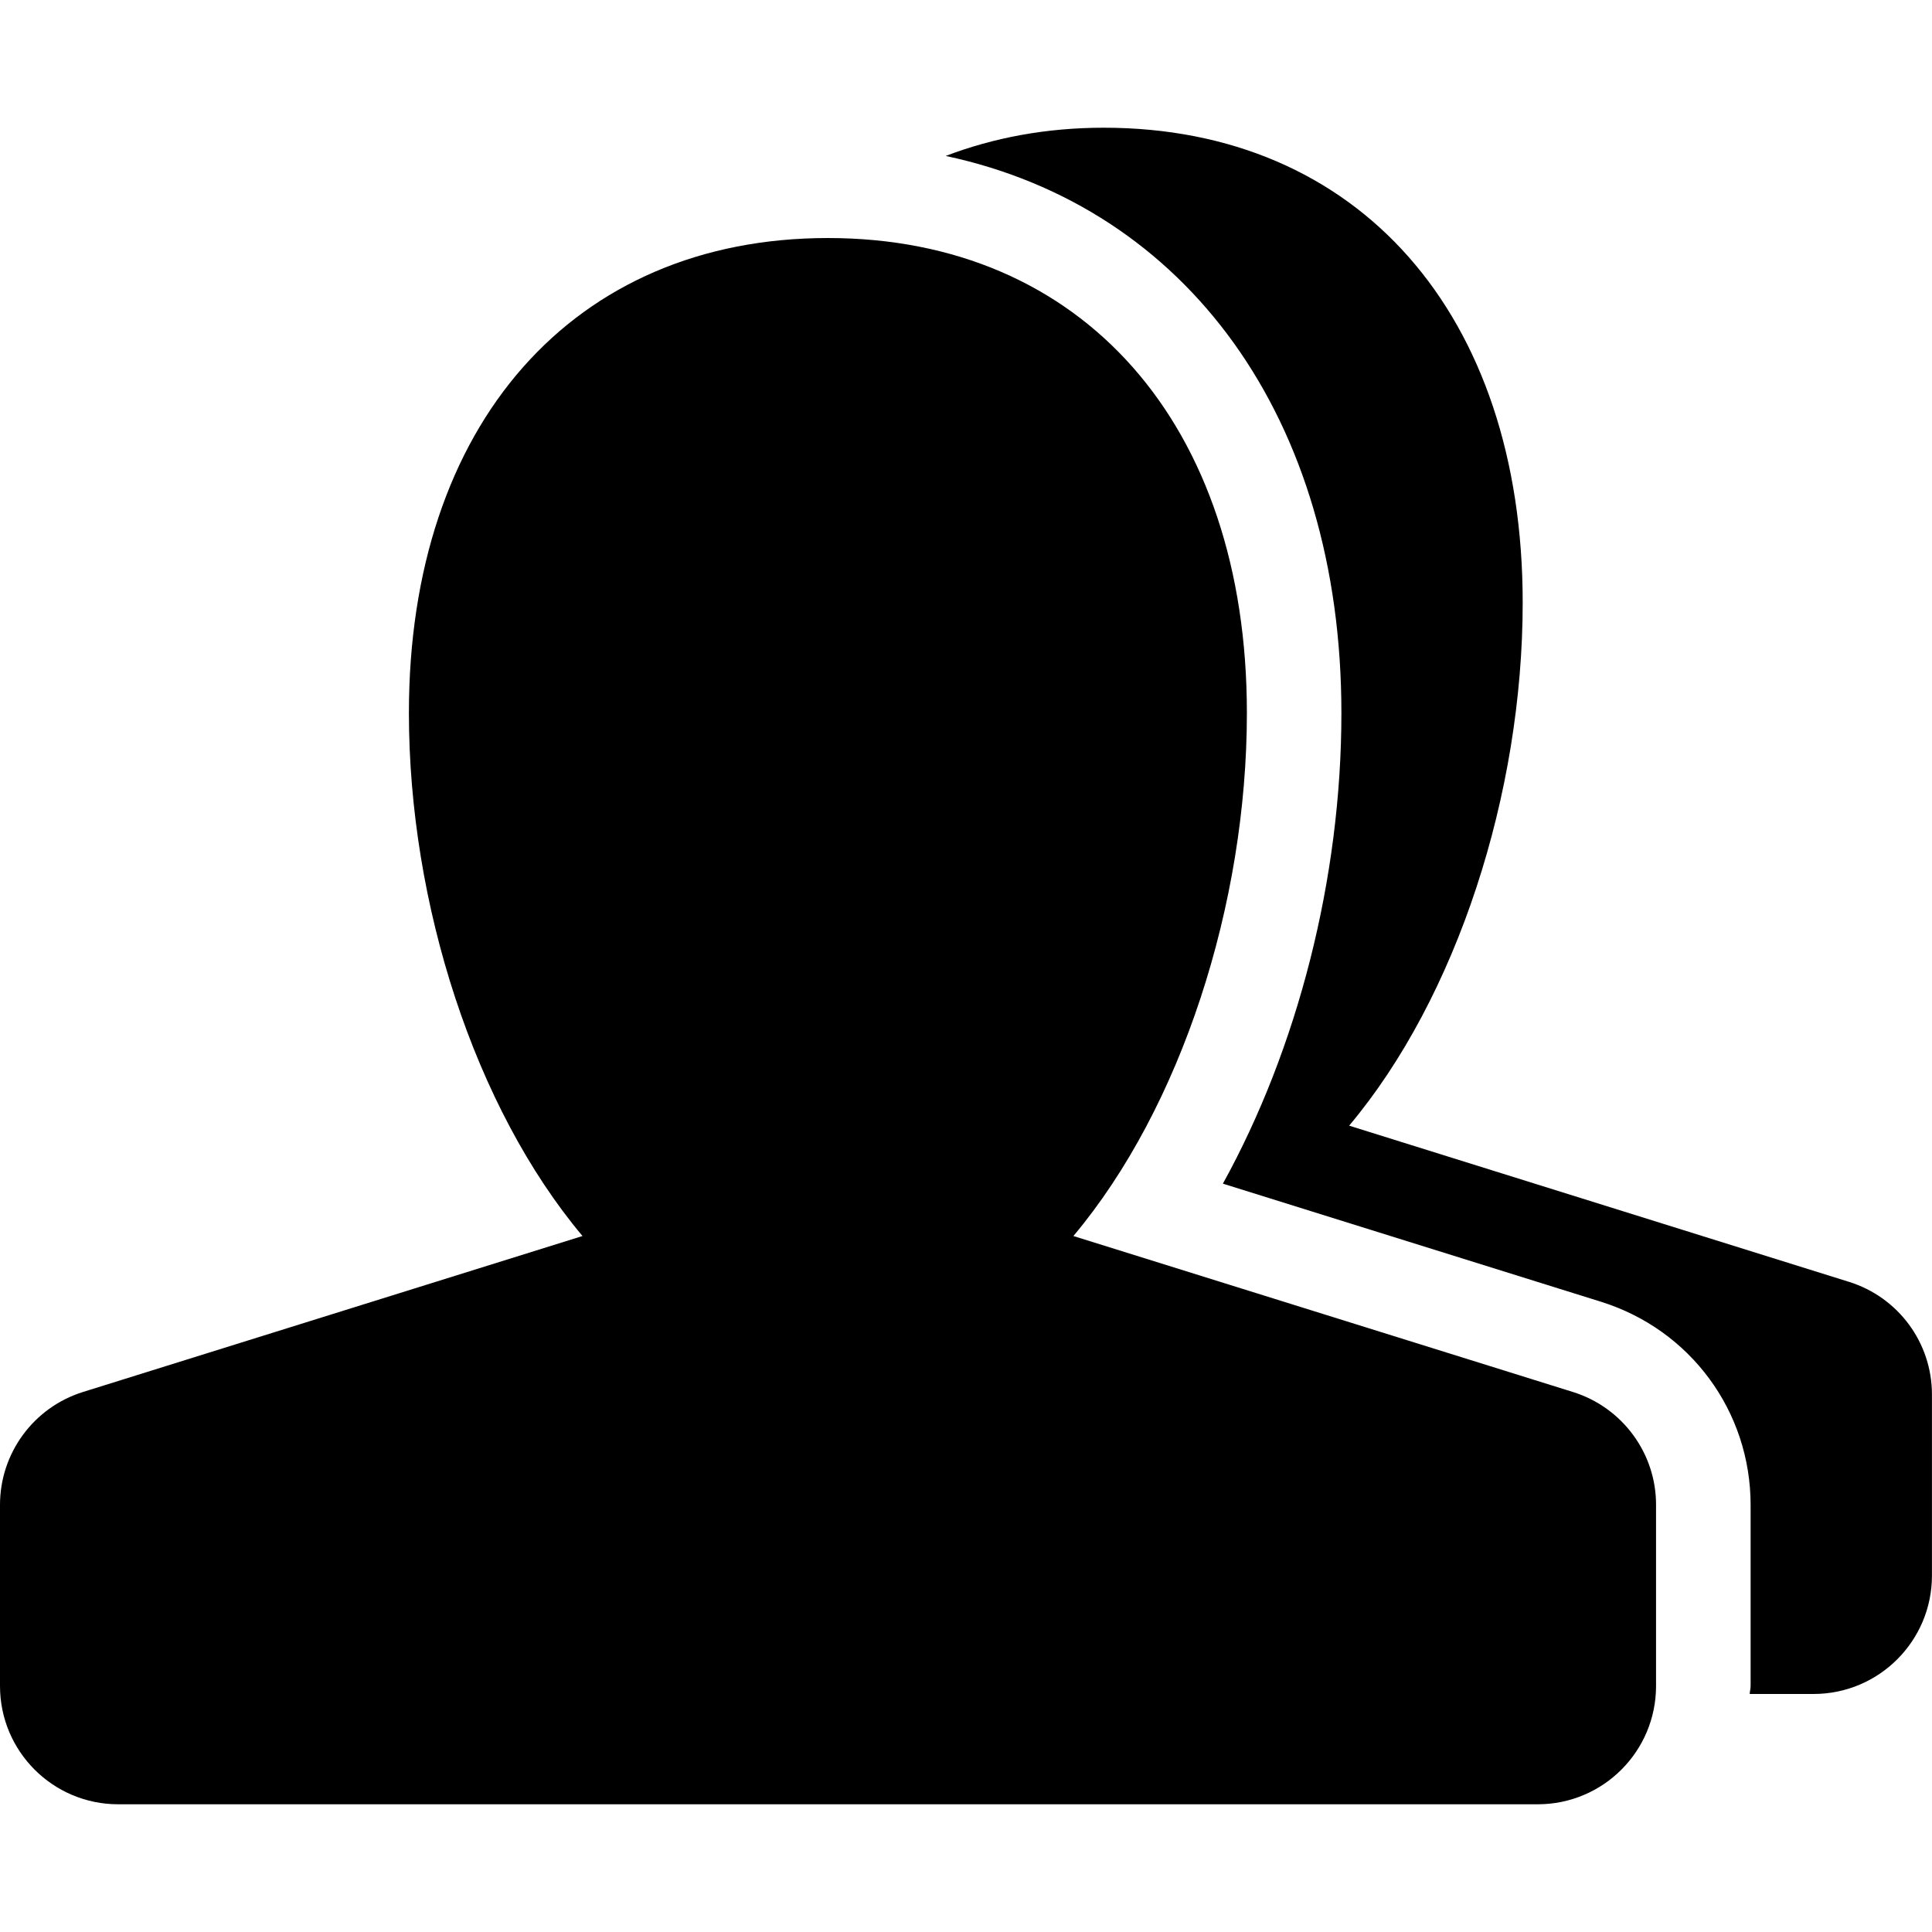
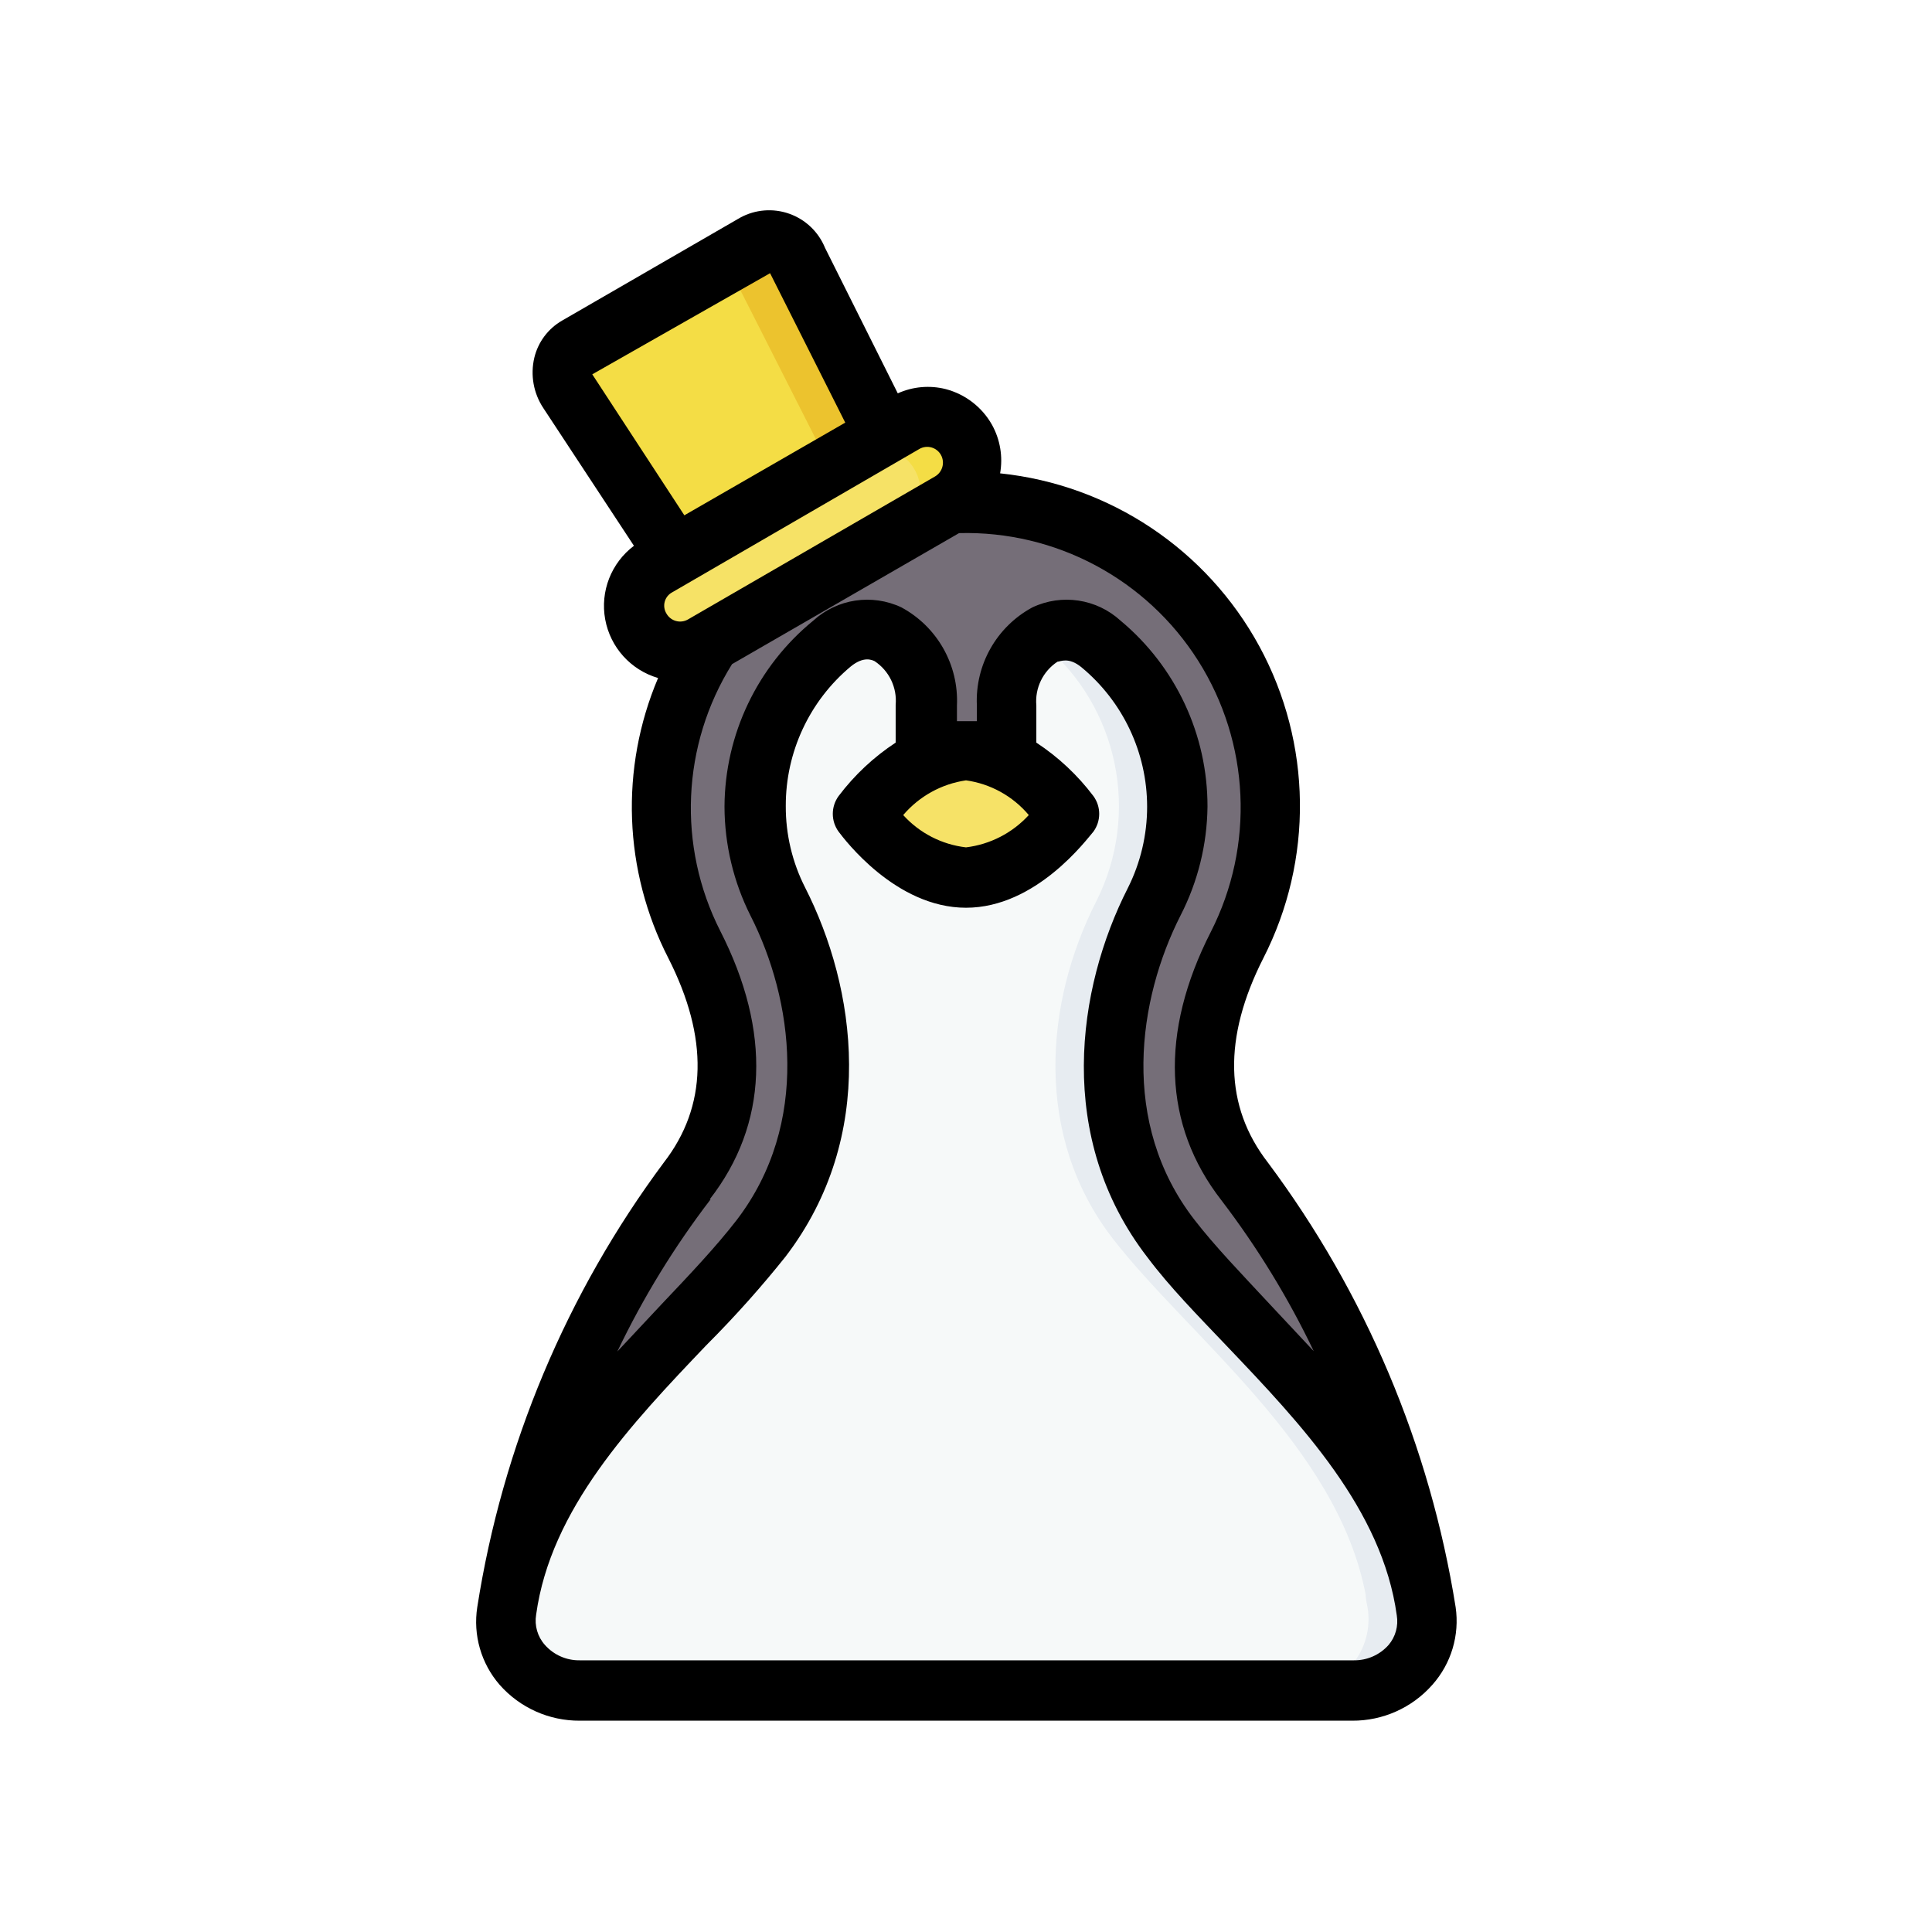
- <svg xmlns="http://www.w3.org/2000/svg" version="1.1" id="Capa_1" x="0px" y="0px" width="38.407px" height="38.408px" viewBox="0 0 38.407 38.408" style="enable-background:new 0 0 38.407 38.408;" xml:space="preserve">
-   <g>
-     <path d="M38.407,27.722v3.601c0,1.299-1.054,2.353-2.353,2.353h-1.27c0.002-0.054,0.018-0.104,0.018-0.156v-3.601   c0-1.86-1.195-3.483-2.973-4.04l-7.518-2.348c1.483-2.686,2.356-6.062,2.356-9.355c0-5.863-3.077-10.054-7.866-11.076   c0.946-0.361,1.996-0.561,3.141-0.561c5.061,0,8.329,3.706,8.329,9.442c0,3.791-1.305,7.843-3.45,10.397l9.93,3.103   C37.739,25.786,38.407,26.695,38.407,27.722z M31.271,27.673l-9.932-3.101c2.146-2.556,3.449-6.607,3.449-10.398   c0-5.736-3.27-9.442-8.329-9.442c-5.061,0-8.33,3.706-8.33,9.442c0,3.791,1.305,7.842,3.451,10.398l-9.932,3.101   C0.668,27.98,0,28.888,0,29.917v3.6c0,1.3,1.052,2.352,2.351,2.352H30.57c1.299,0,2.352-1.052,2.352-2.352v-3.6   C32.924,28.89,32.253,27.98,31.271,27.673z" />
+ <svg xmlns="http://www.w3.org/2000/svg" width="64px" height="64px" viewBox="0 0 64 64">
+   <defs>
+     <style>.cls-1{fill:#756e78;}.cls-2{fill:#f6f9f9;}.cls-3,.cls-6{fill:#f6e266;}.cls-3{fill-opacity:0.99;}.cls-4{fill:#e7ecf1;}.cls-5{fill:#f4dd45;}.cls-7{fill:#ecc32e;}</style>
+   </defs>
+   <g data-name="Winter Avatar" id="Winter_Avatar-7">
+     <path class="cls-1" d="M47.15,52.83a32.19,32.19,0,0,0-5.9-13.71C39.39,36.73,39.64,34,41,31.29a10.1,10.1,0,1,0-18,0c1.36,2.68,1.61,5.44-.25,7.83a32.19,32.19,0,0,0-5.9,13.71Z" id="path29408-3" />
+     <path class="cls-2" d="M28.65,20.87a1.93,1.93,0,0,0-1.11.46,7,7,0,0,0-1.76,8.54c1.69,3.32,2.09,7.75-.56,11.17-2.52,3.25-7.44,6.88-8.37,11.79,0,.18-.06.36-.08.54A2.37,2.37,0,0,0,19.21,56H44.79a2.37,2.37,0,0,0,2.44-2.63c0-.18,0-.36-.08-.54-.93-4.91-5.85-8.54-8.37-11.79-2.65-3.42-2.25-7.85-.56-11.17a7,7,0,0,0-1.76-8.54c-1.48-1.21-3.14.11-3.14,2v1.82H30.68V23.36A2.24,2.24,0,0,0,28.65,20.87Z" id="path30386-60" />
+     <path class="cls-3" d="M28.9,27.33A4.62,4.62,0,0,0,32,29.06a4.62,4.62,0,0,0,3.1-1.73.57.57,0,0,0,0-.74A4.59,4.59,0,0,0,32,24.85a4.59,4.59,0,0,0-3.1,1.74A.57.57,0,0,0,28.9,27.33Z" id="path41054" />
+     <path class="cls-4" d="M35.35,20.87a1.63,1.63,0,0,0-1,.32l.2.14a7,7,0,0,1,1.76,8.54c-1.69,3.32-2.09,7.75.56,11.17,2.52,3.25,7.44,6.88,8.37,11.79,0,.18.06.36.08.54A2.37,2.37,0,0,1,42.84,56h1.95a2.37,2.37,0,0,0,2.44-2.63c0-.18,0-.36-.08-.54-.93-4.91-5.85-8.54-8.37-11.79-2.65-3.42-2.25-7.85-.56-11.17a7,7,0,0,0-1.76-8.54A1.93,1.93,0,0,0,35.35,20.87Z" id="path47202" />
+     <path class="cls-5" d="M22.36,18.4,18.82,13a1,1,0,0,1,.29-1.43L25,8.13a1,1,0,0,1,1.39.47l2.93,5.77-3,2.47Z" id="path4530-6" />
+     <path class="cls-6" d="M21.74,18.75,30,14a1.52,1.52,0,1,1,1.52,2.64l-8.21,4.74a1.52,1.52,0,1,1-1.52-2.64Z" id="path4532-9" />
+     <path class="cls-7" d="M29.33,14.37,26.4,8.6a1,1,0,0,0-.89-.6,1,1,0,0,0-.5.13L23.17,9.2a1,1,0,0,1,1.38.46l2.93,5.78Z" id="path4534-3" />
+     <path class="cls-5" d="M30.67,13.81A1.48,1.48,0,0,0,30,14l-1.8,1a1.52,1.52,0,0,1,1.55,2.62l1.77-1a1.52,1.52,0,0,0-.8-2.84Z" id="path4536-7" />
+     <path d="M16.55,55.81A3.51,3.51,0,0,0,19.21,57H44.79a3.51,3.51,0,0,0,2.66-1.19,3.18,3.18,0,0,0,.77-2.57A33.41,33.41,0,0,0,42,38.51c-1.44-1.86-1.49-4.13-.15-6.77a11.08,11.08,0,0,0-8.72-16.06,2.44,2.44,0,0,0-.27-1.61,2.48,2.48,0,0,0-1.53-1.18,2.42,2.42,0,0,0-1.59.14L27.33,8.21a2,2,0,0,0-2.81-1l-5.9,3.41a1.94,1.94,0,0,0-.92,1.23A2.13,2.13,0,0,0,18,13.52l3,4.56a2.49,2.49,0,0,0,.8,4.38,10.95,10.95,0,0,0,.34,9.28c1.34,2.64,1.29,4.91-.15,6.77a33.3,33.3,0,0,0-6.18,14.73A3.18,3.18,0,0,0,16.55,55.81ZM46,54.49a1.51,1.51,0,0,1-1.16.51H19.21a1.51,1.51,0,0,1-1.16-.51,1.21,1.21,0,0,1-.29-1c.48-3.5,3.15-6.32,5.63-8.92,1-1,1.88-2,2.63-2.94,3.06-4,2.34-8.91.65-12.23a5.9,5.9,0,0,1-.64-2.7,6,6,0,0,1,2.15-4.62c.43-.35.7-.22.79-.18a1.57,1.57,0,0,1,.7,1.45V24.6a7.58,7.58,0,0,0-1.89,1.77,1,1,0,0,0,0,1.18c.19.25,1.89,2.52,4.22,2.52s4-2.27,4.22-2.52a1,1,0,0,0,0-1.18,7.58,7.58,0,0,0-1.89-1.77V23.37a1.57,1.57,0,0,1,.7-1.45c.09,0,.36-.17.79.18A6,6,0,0,1,38,26.72a6,6,0,0,1-.64,2.7c-1.69,3.32-2.41,8.27.65,12.23.75,1,1.66,1.92,2.63,2.94,2.46,2.58,5.15,5.42,5.63,8.92A1.21,1.21,0,0,1,46,54.49ZM34.08,27A3.37,3.37,0,0,1,32,28.07,3.32,3.32,0,0,1,29.92,27,3.37,3.37,0,0,1,32,25.85,3.32,3.32,0,0,1,34.08,27ZM30.46,14.87a.52.52,0,0,1,.71.2.53.53,0,0,1-.19.71l-8,4.63h0l-.19.11a.52.52,0,0,1-.71-.19.5.5,0,0,1,.19-.71ZM25.51,9.05,28,14l-5.33,3.07L19.62,12.4Zm-2,30.68c1.93-2.48,2.05-5.56.35-8.89A9,9,0,0,1,24.25,22l7.52-4.34a9.09,9.09,0,0,1,8.34,13.21c-1.7,3.33-1.58,6.41.35,8.89a28.52,28.52,0,0,1,3.06,5l-1.46-1.56c-.93-1-1.81-1.91-2.49-2.79-2.49-3.21-1.87-7.32-.46-10.09A8.09,8.09,0,0,0,40,26.72a8,8,0,0,0-2.88-6.16,2.65,2.65,0,0,0-2.92-.44,3.51,3.51,0,0,0-1.84,3.25v.52c-.11,0-.22,0-.33,0s-.22,0-.33,0v-.52a3.51,3.51,0,0,0-1.84-3.25,2.65,2.65,0,0,0-2.92.44A8,8,0,0,0,24,26.72a8.09,8.09,0,0,0,.86,3.61c1.41,2.77,2,6.88-.46,10.09-.68.88-1.56,1.81-2.49,2.79l-1.46,1.56A28.52,28.52,0,0,1,23.54,39.73Z" />
  </g>
-   <g>
- </g>
-   <g>
- </g>
-   <g>
- </g>
-   <g>
- </g>
-   <g>
- </g>
-   <g>
- </g>
-   <g>
- </g>
-   <g>
- </g>
-   <g>
- </g>
-   <g>
- </g>
-   <g>
- </g>
-   <g>
- </g>
-   <g>
- </g>
-   <g>
- </g>
-   <g>
- </g>
</svg>
